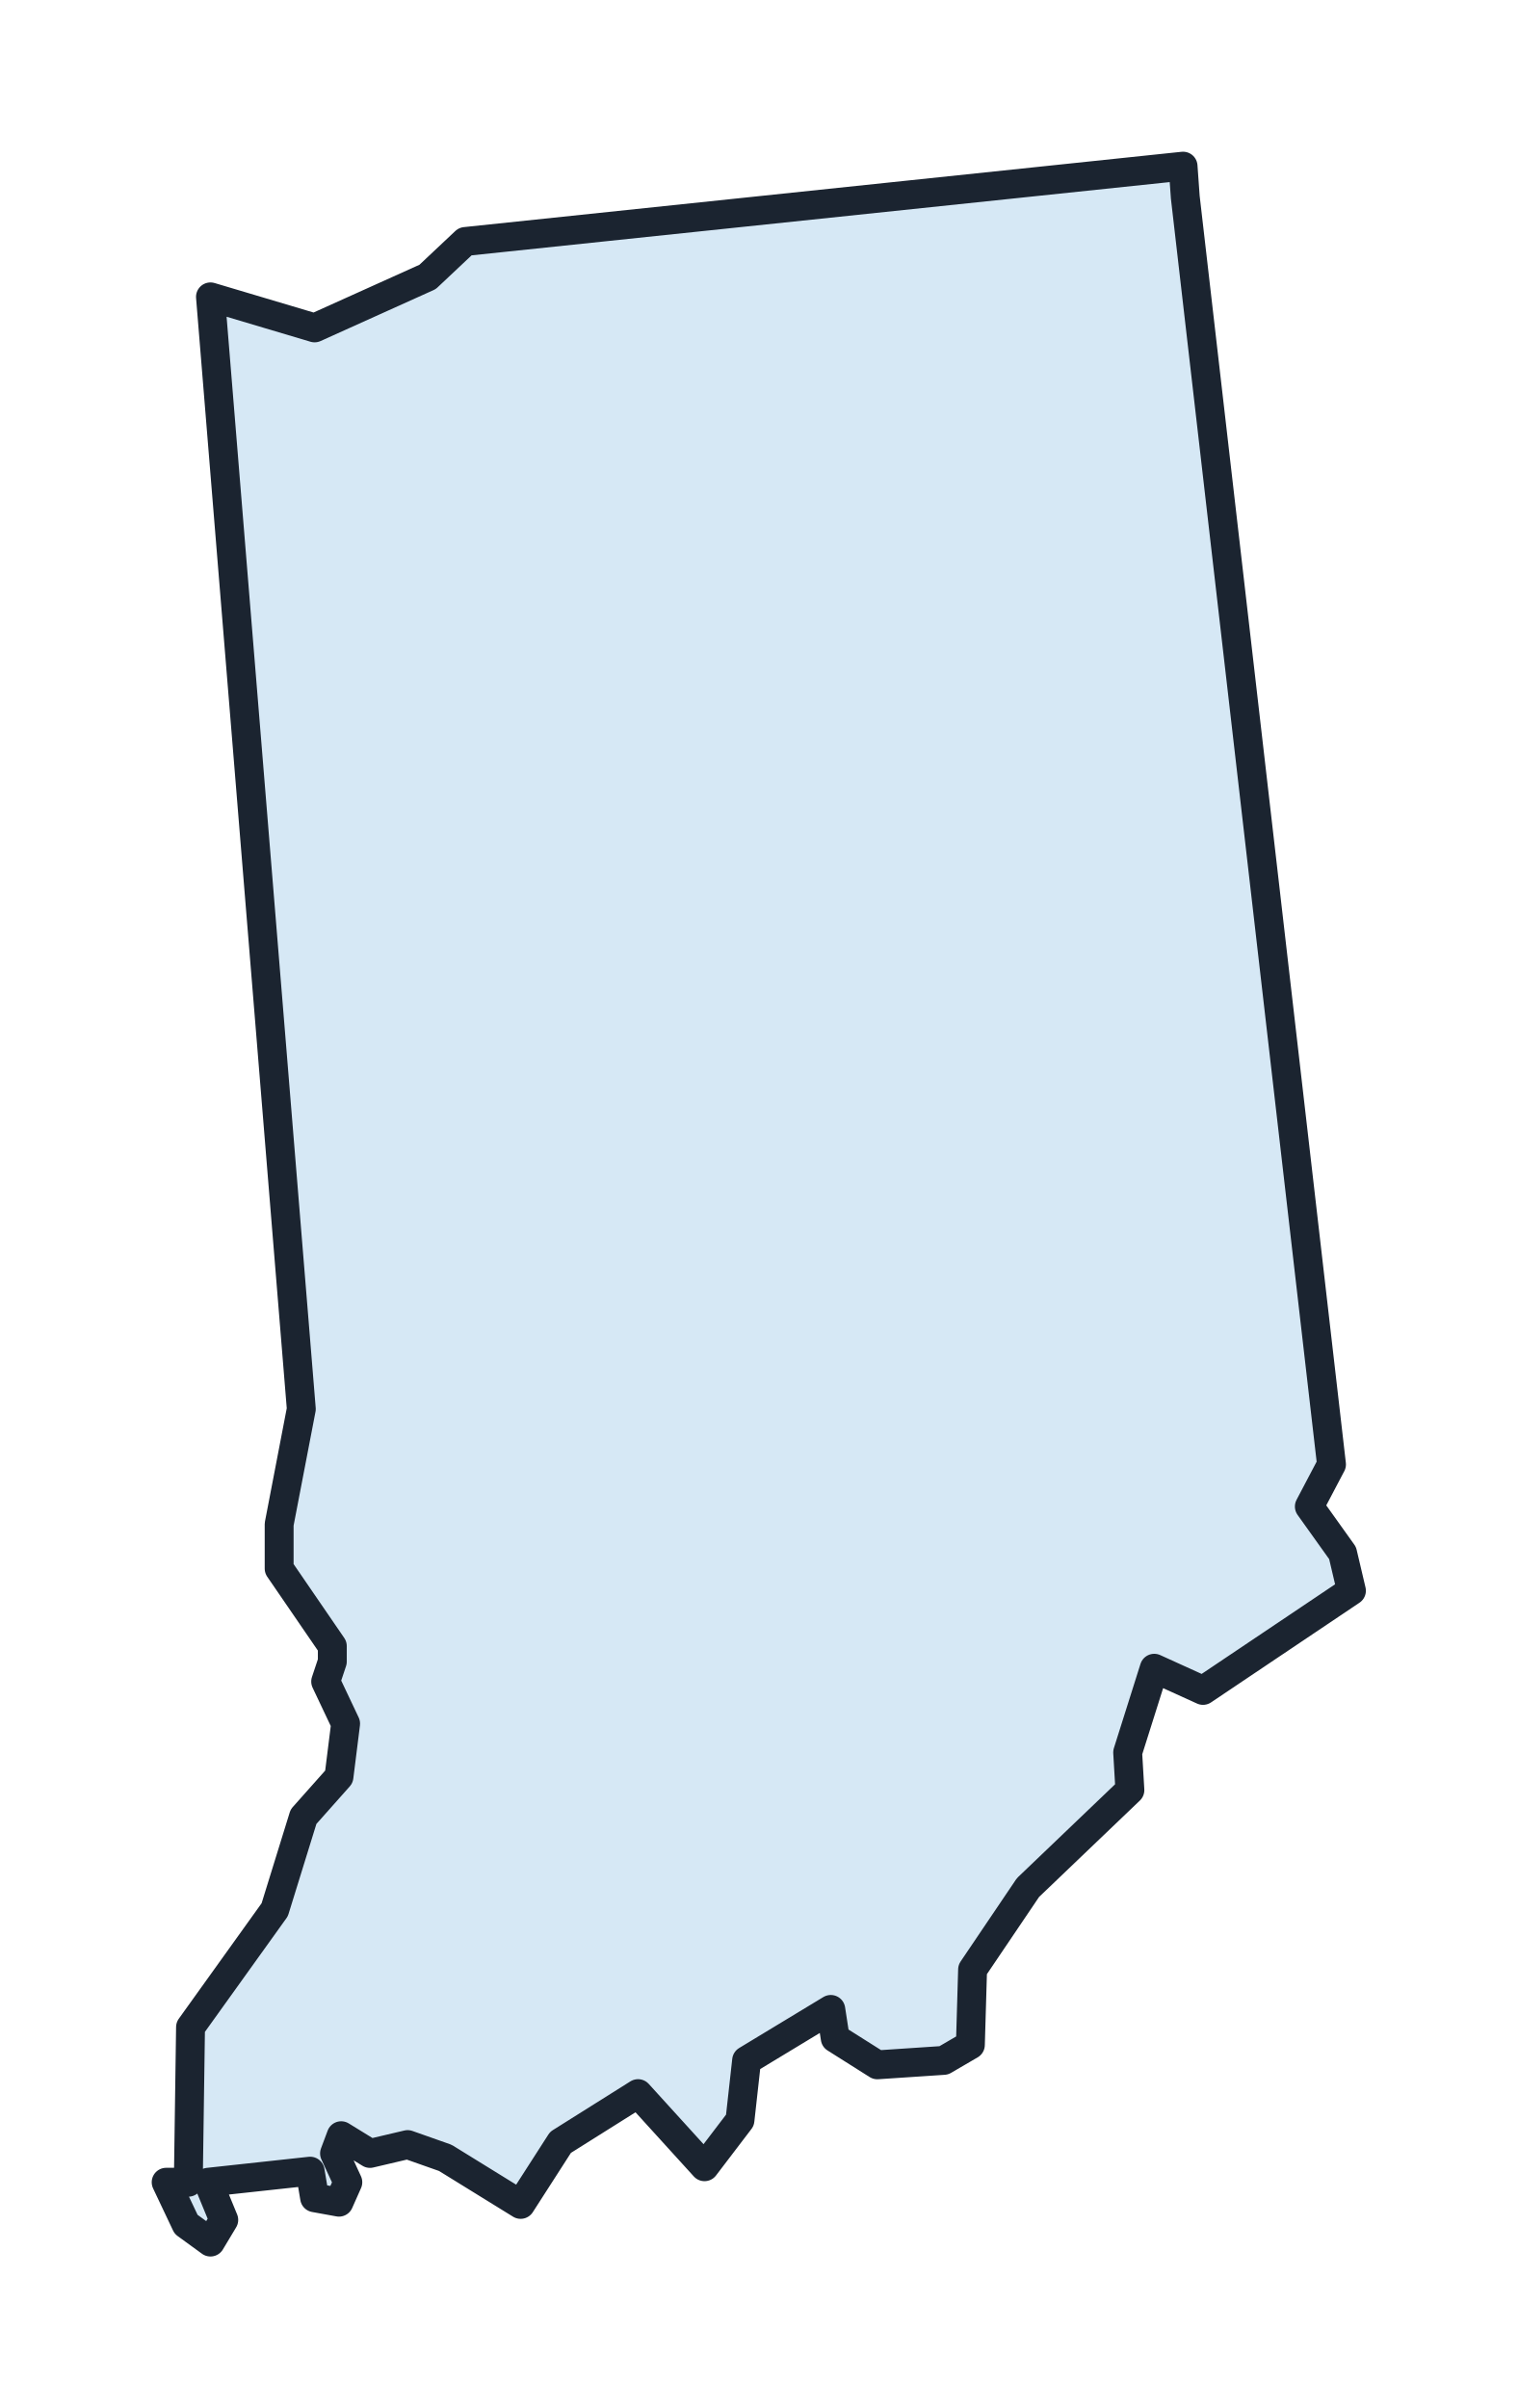
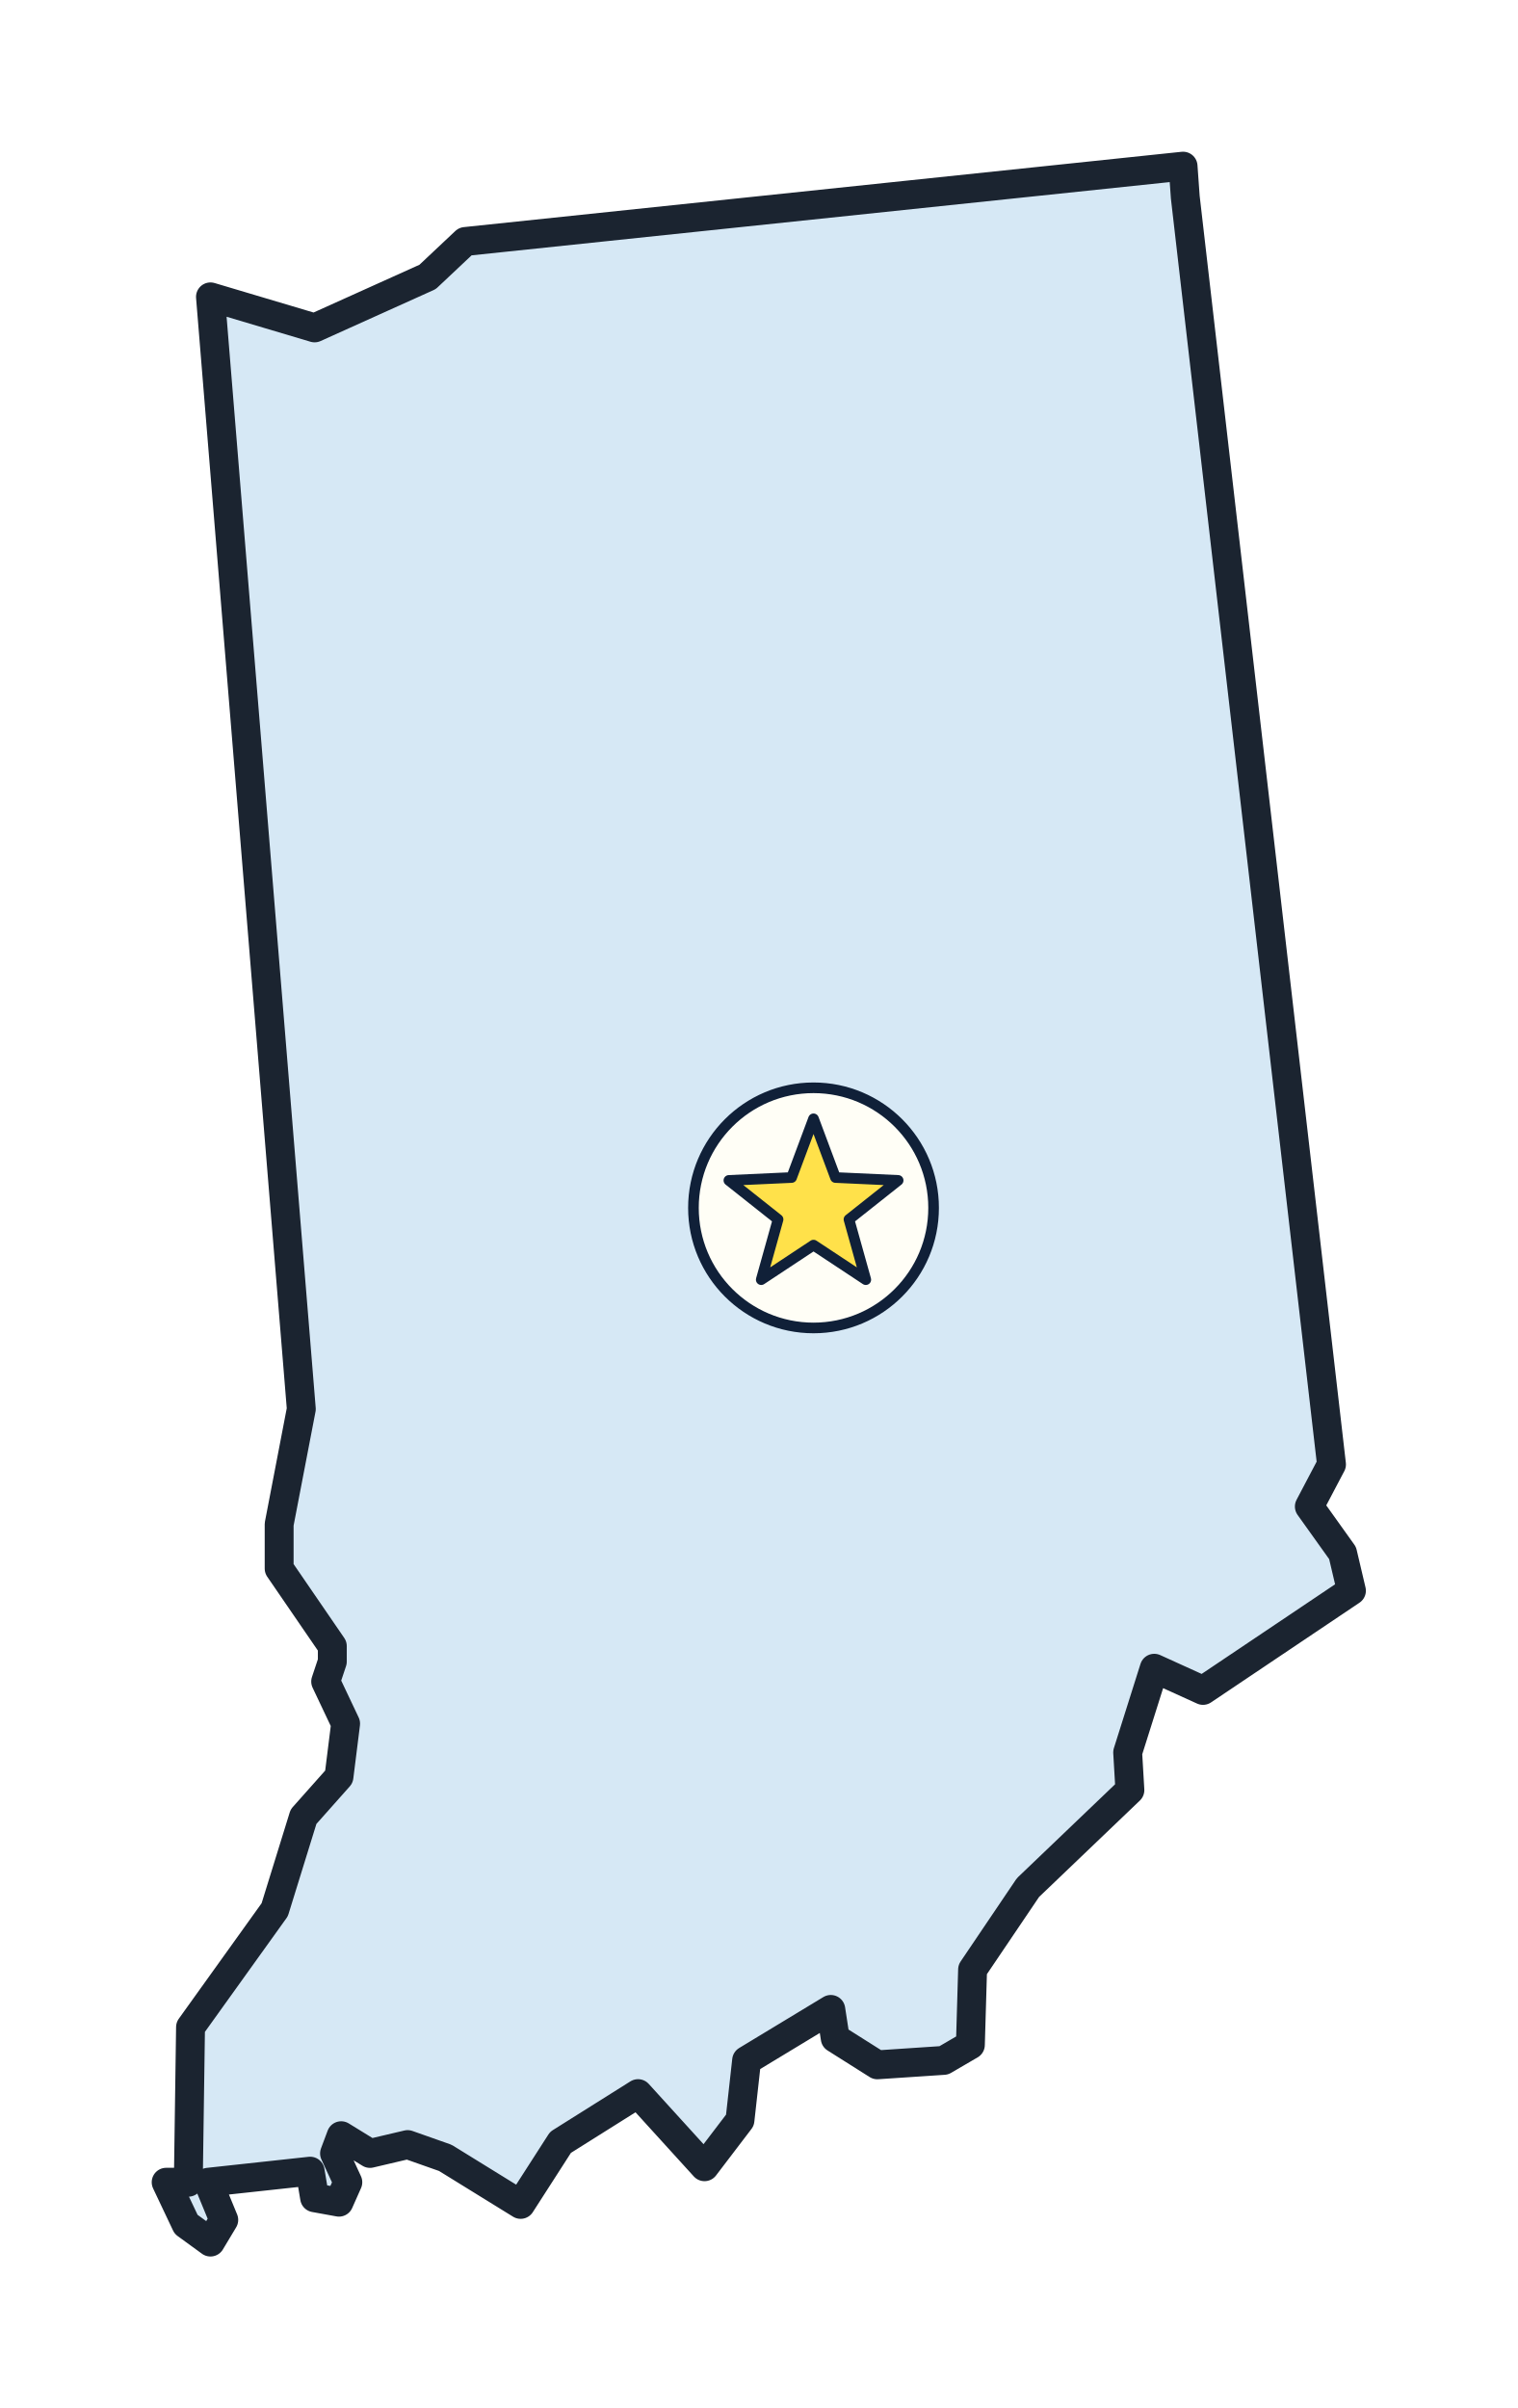
<svg xmlns="http://www.w3.org/2000/svg" viewBox="609.90 202.30 68.49 108.69" role="img" aria-label="IN">
  <path fill="#d6e8f5" stroke="#1b2430" stroke-width="1.304" stroke-linejoin="round" d="m 629.2,214.8 -5.1,2.3 -4.7,-1.4 4.1,50.2 -1,5.2 v 2 l 2.4,3.5 v .7 l -.3,.9 .9,1.9 -.3,2.4 -1.6,1.8 -1.3,4.2 -3.8,5.3 -.1,7 h -1 l .9,1.9 1.1,.8 .6,-1 -.7,-1.7 4.6,-.5 .2,1.2 1.1,.2 .4,-.9 -.6,-1.3 .3,-.8 1.3,.8 1.7,-.4 1.7,.6 3.4,2.1 1.8,-2.8 3.5,-2.2 3,3.3 1.6,-2.1 .3,-2.7 3.8,-2.3 .2,1.3 1.9,1.2 3,-.2 1.2,-.7 .1,-3.4 2.5,-3.7 4.6,-4.4 -.1,-1.7 1.2,-3.8 2.2,1 6.7,-4.5 -.4,-1.7 -1.5,-2.1 1,-1.9 -6.6,-57.2 -.1,-1.4 -32.4,3.4 z" />
+   <g class="capital-star">
+     <circle cx="646.62" cy="256.82" r="5.42" fill="#fffef6" stroke="#102038" stroke-width="0.48" />
+     <polygon points="646.62,252.80 647.61,255.45 650.44,255.58 648.22,257.34 648.98,260.06 646.62,258.50 644.26,260.06 645.02,257.34 642.80,255.58 645.63,255.45" fill="#ffe14a" stroke="#102038" stroke-width="0.48" stroke-linejoin="round" />
+   </g>
</svg>
